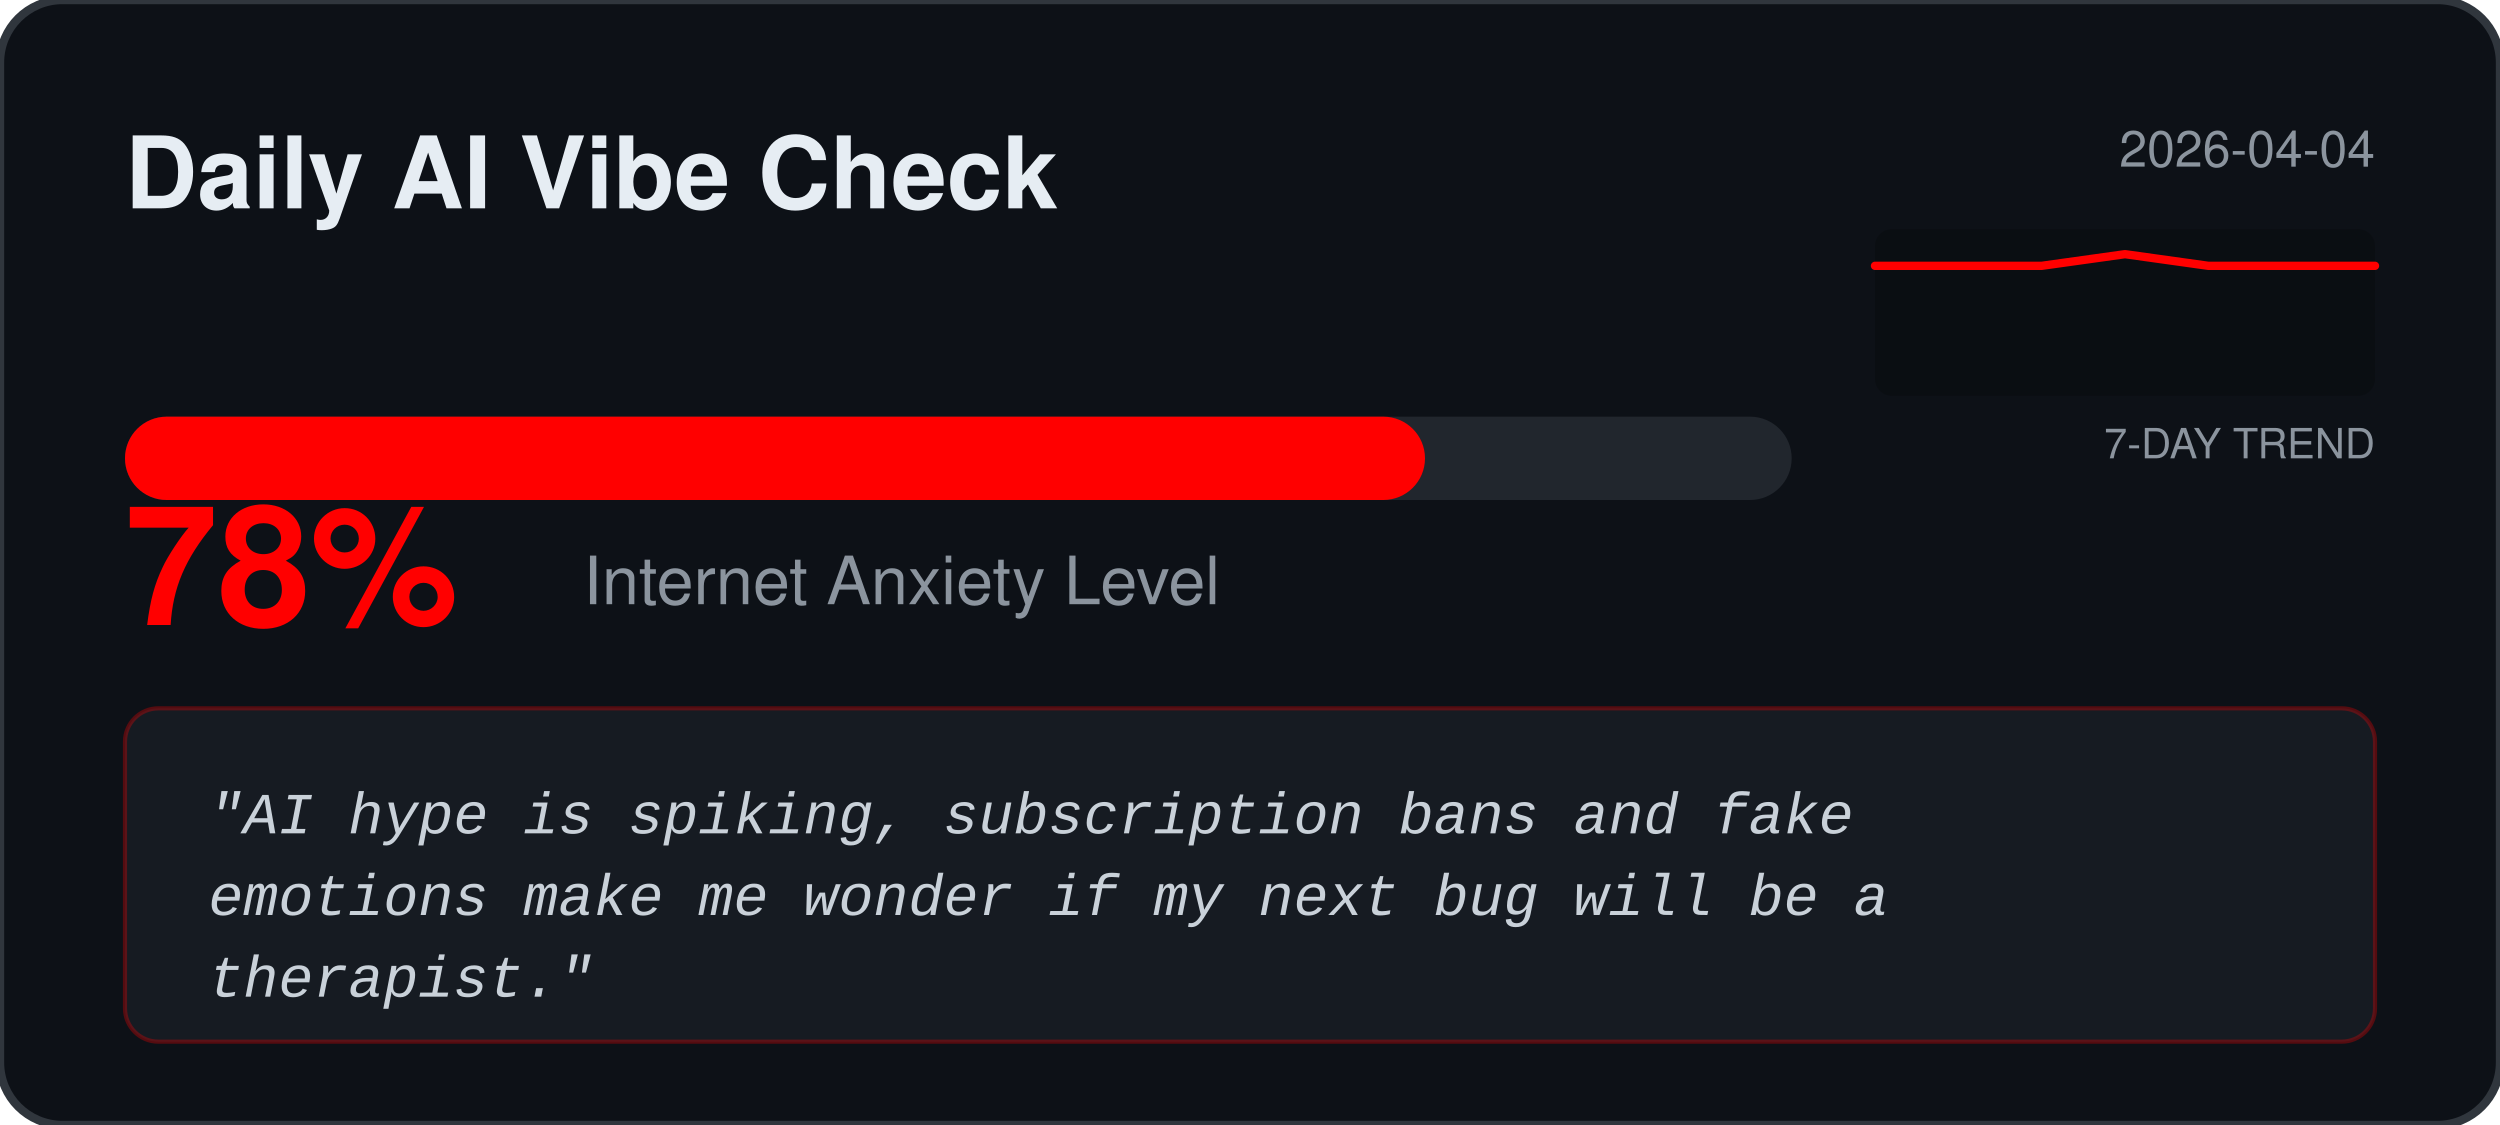
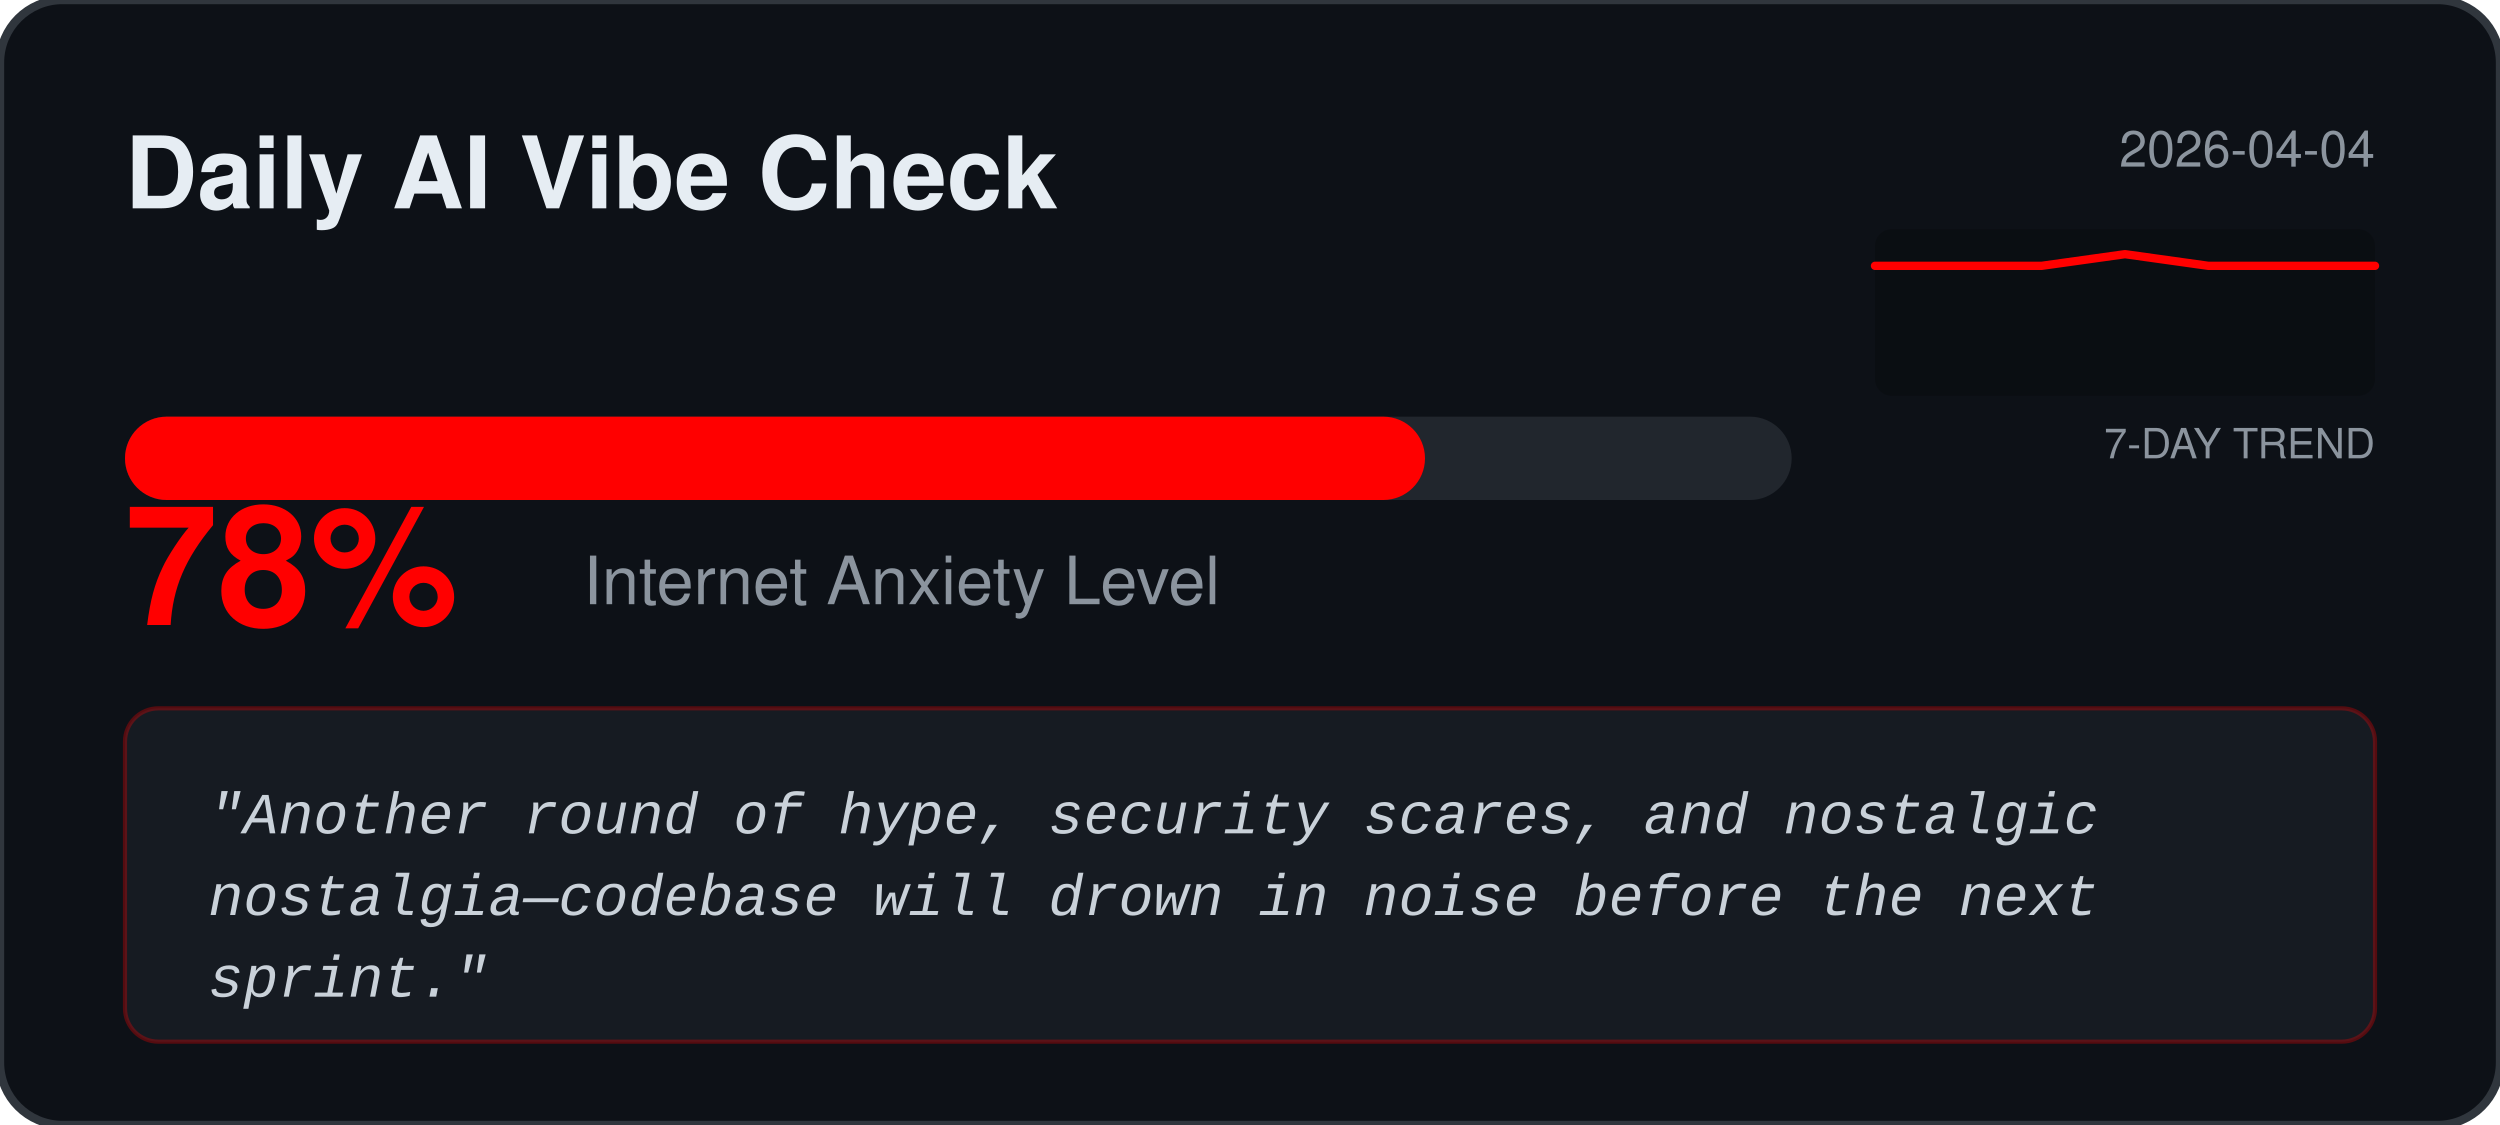
<svg xmlns="http://www.w3.org/2000/svg" width="600" height="270" viewBox="0 0 600 270" fill="none">
  <rect width="600" height="270" rx="15" fill="#0D1117" stroke="#30363D" stroke-width="2" />
  <text x="30" y="50" fill="#E6EDF3" font-family="Segoe UI, Helvetica, sans-serif" font-weight="bold" font-size="24">Daily AI Vibe Check</text>
  <text x="570" y="40" fill="#8B949E" font-family="Segoe UI, Helvetica, sans-serif" font-size="12" text-anchor="end">2026-04-04</text>
  <rect x="450" y="55" width="120" height="40" fill="#000000" fill-opacity="0.2" rx="4" />
  <text x="570" y="110" fill="#8B949E" font-family="Segoe UI, Helvetica, sans-serif" font-size="10" text-anchor="end">7-DAY TREND</text>
  <polyline points="450.0,63.8 470.0,63.8 490.0,63.8 510.0,61.0 530.0,63.8 550.0,63.8 570.0,63.8" fill="none" stroke="#FF0000" stroke-width="2" stroke-linecap="round" stroke-linejoin="round" />
  <rect x="30" y="100" width="400" height="20" rx="10" fill="#21262D" />
  <rect x="30" y="100" width="312.0" height="20" rx="10" fill="#FF0000" />
  <text x="30" y="150" fill="#FF0000" font-family="Segoe UI, Helvetica, sans-serif" font-weight="bold" font-size="40">78%</text>
  <text x="140" y="145" fill="#8B949E" font-family="Segoe UI, Helvetica, sans-serif" font-size="16">Internet Anxiety Level</text>
  <rect x="30" y="170" width="540" height="80" rx="8" fill="#161B22" stroke="#FF0000" stroke-opacity="0.3" />
  <text x="50" y="200" fill="#C9D1D9" font-family="Courier New, monospace" font-size="14" font-style="italic">
-     <tspan x="50" dy="0">"AI hype is spiking, subscription bans and fake</tspan>
-     <tspan x="50" dy="1.4em">emotions make me wonder if my next bug will be a</tspan>
-     <tspan x="50" dy="1.4em">therapist."</tspan>
+     <tspan x="50" dy="0">"Another round of hype, security scares, and nostalgic</tspan>
+     <tspan x="50" dy="1.4em">nostalgia—codebase will drown in noise before the next</tspan>
+     <tspan x="50" dy="1.4em">sprint."</tspan>
  </text>
</svg>
